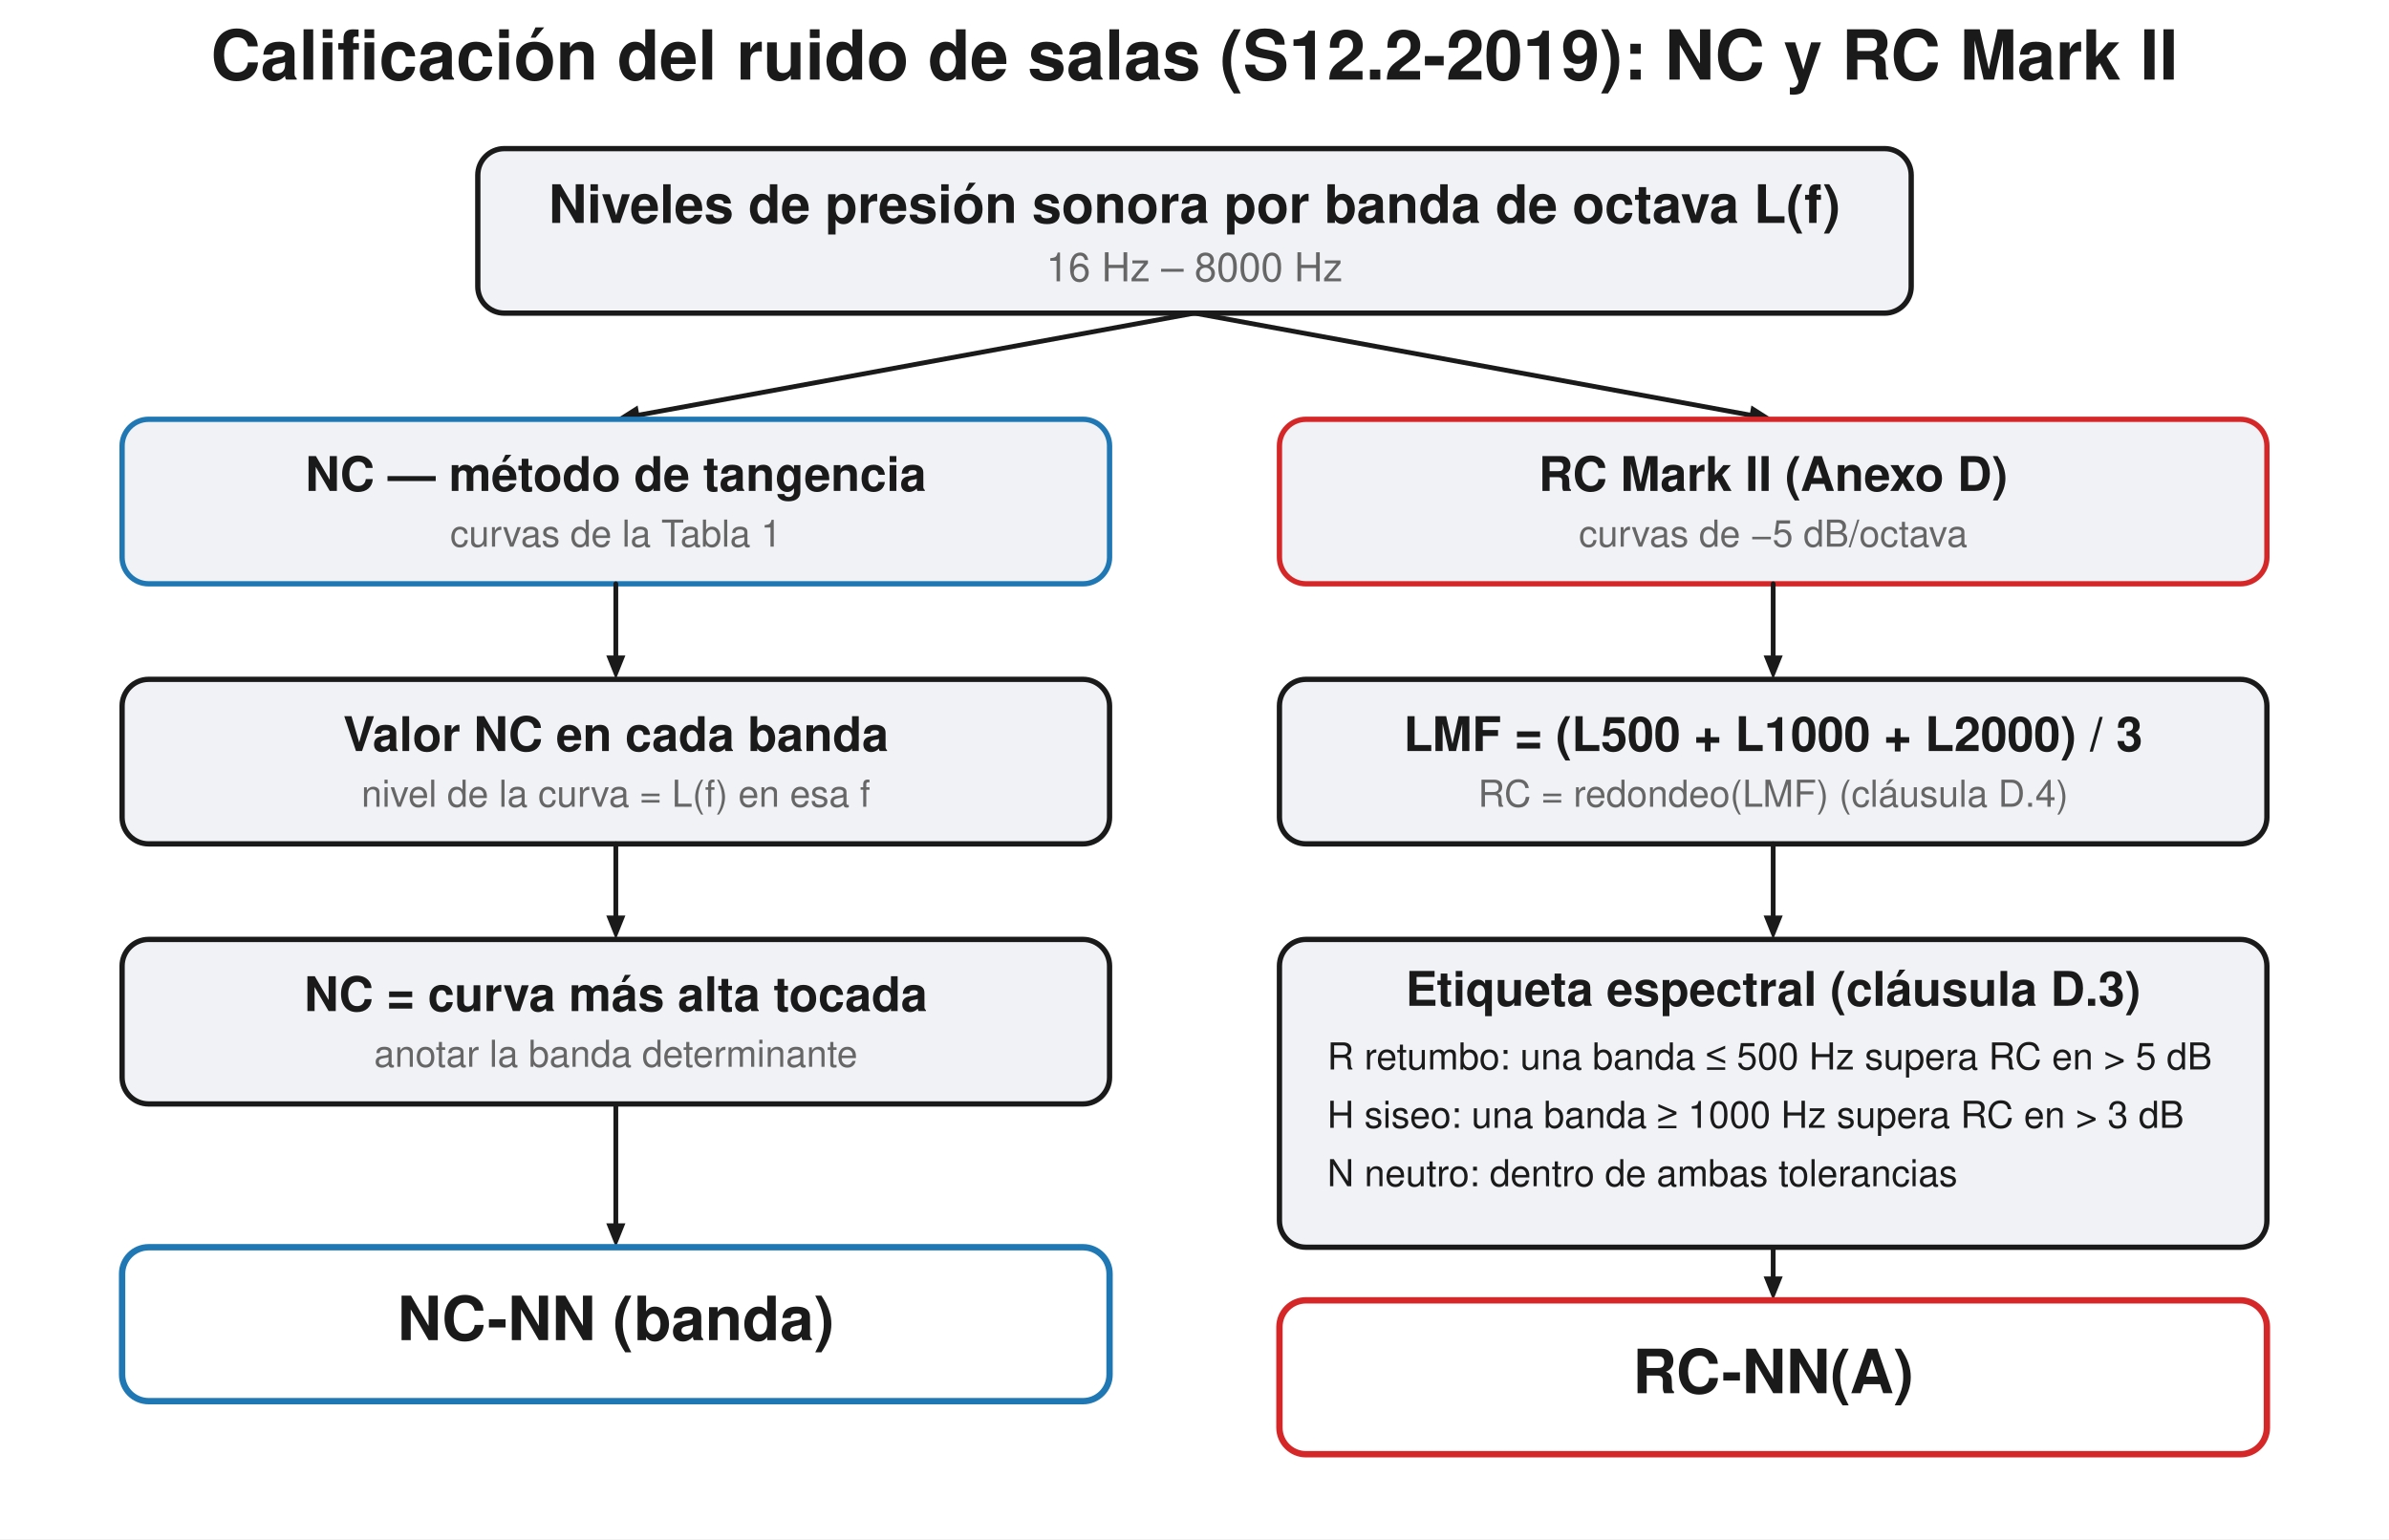
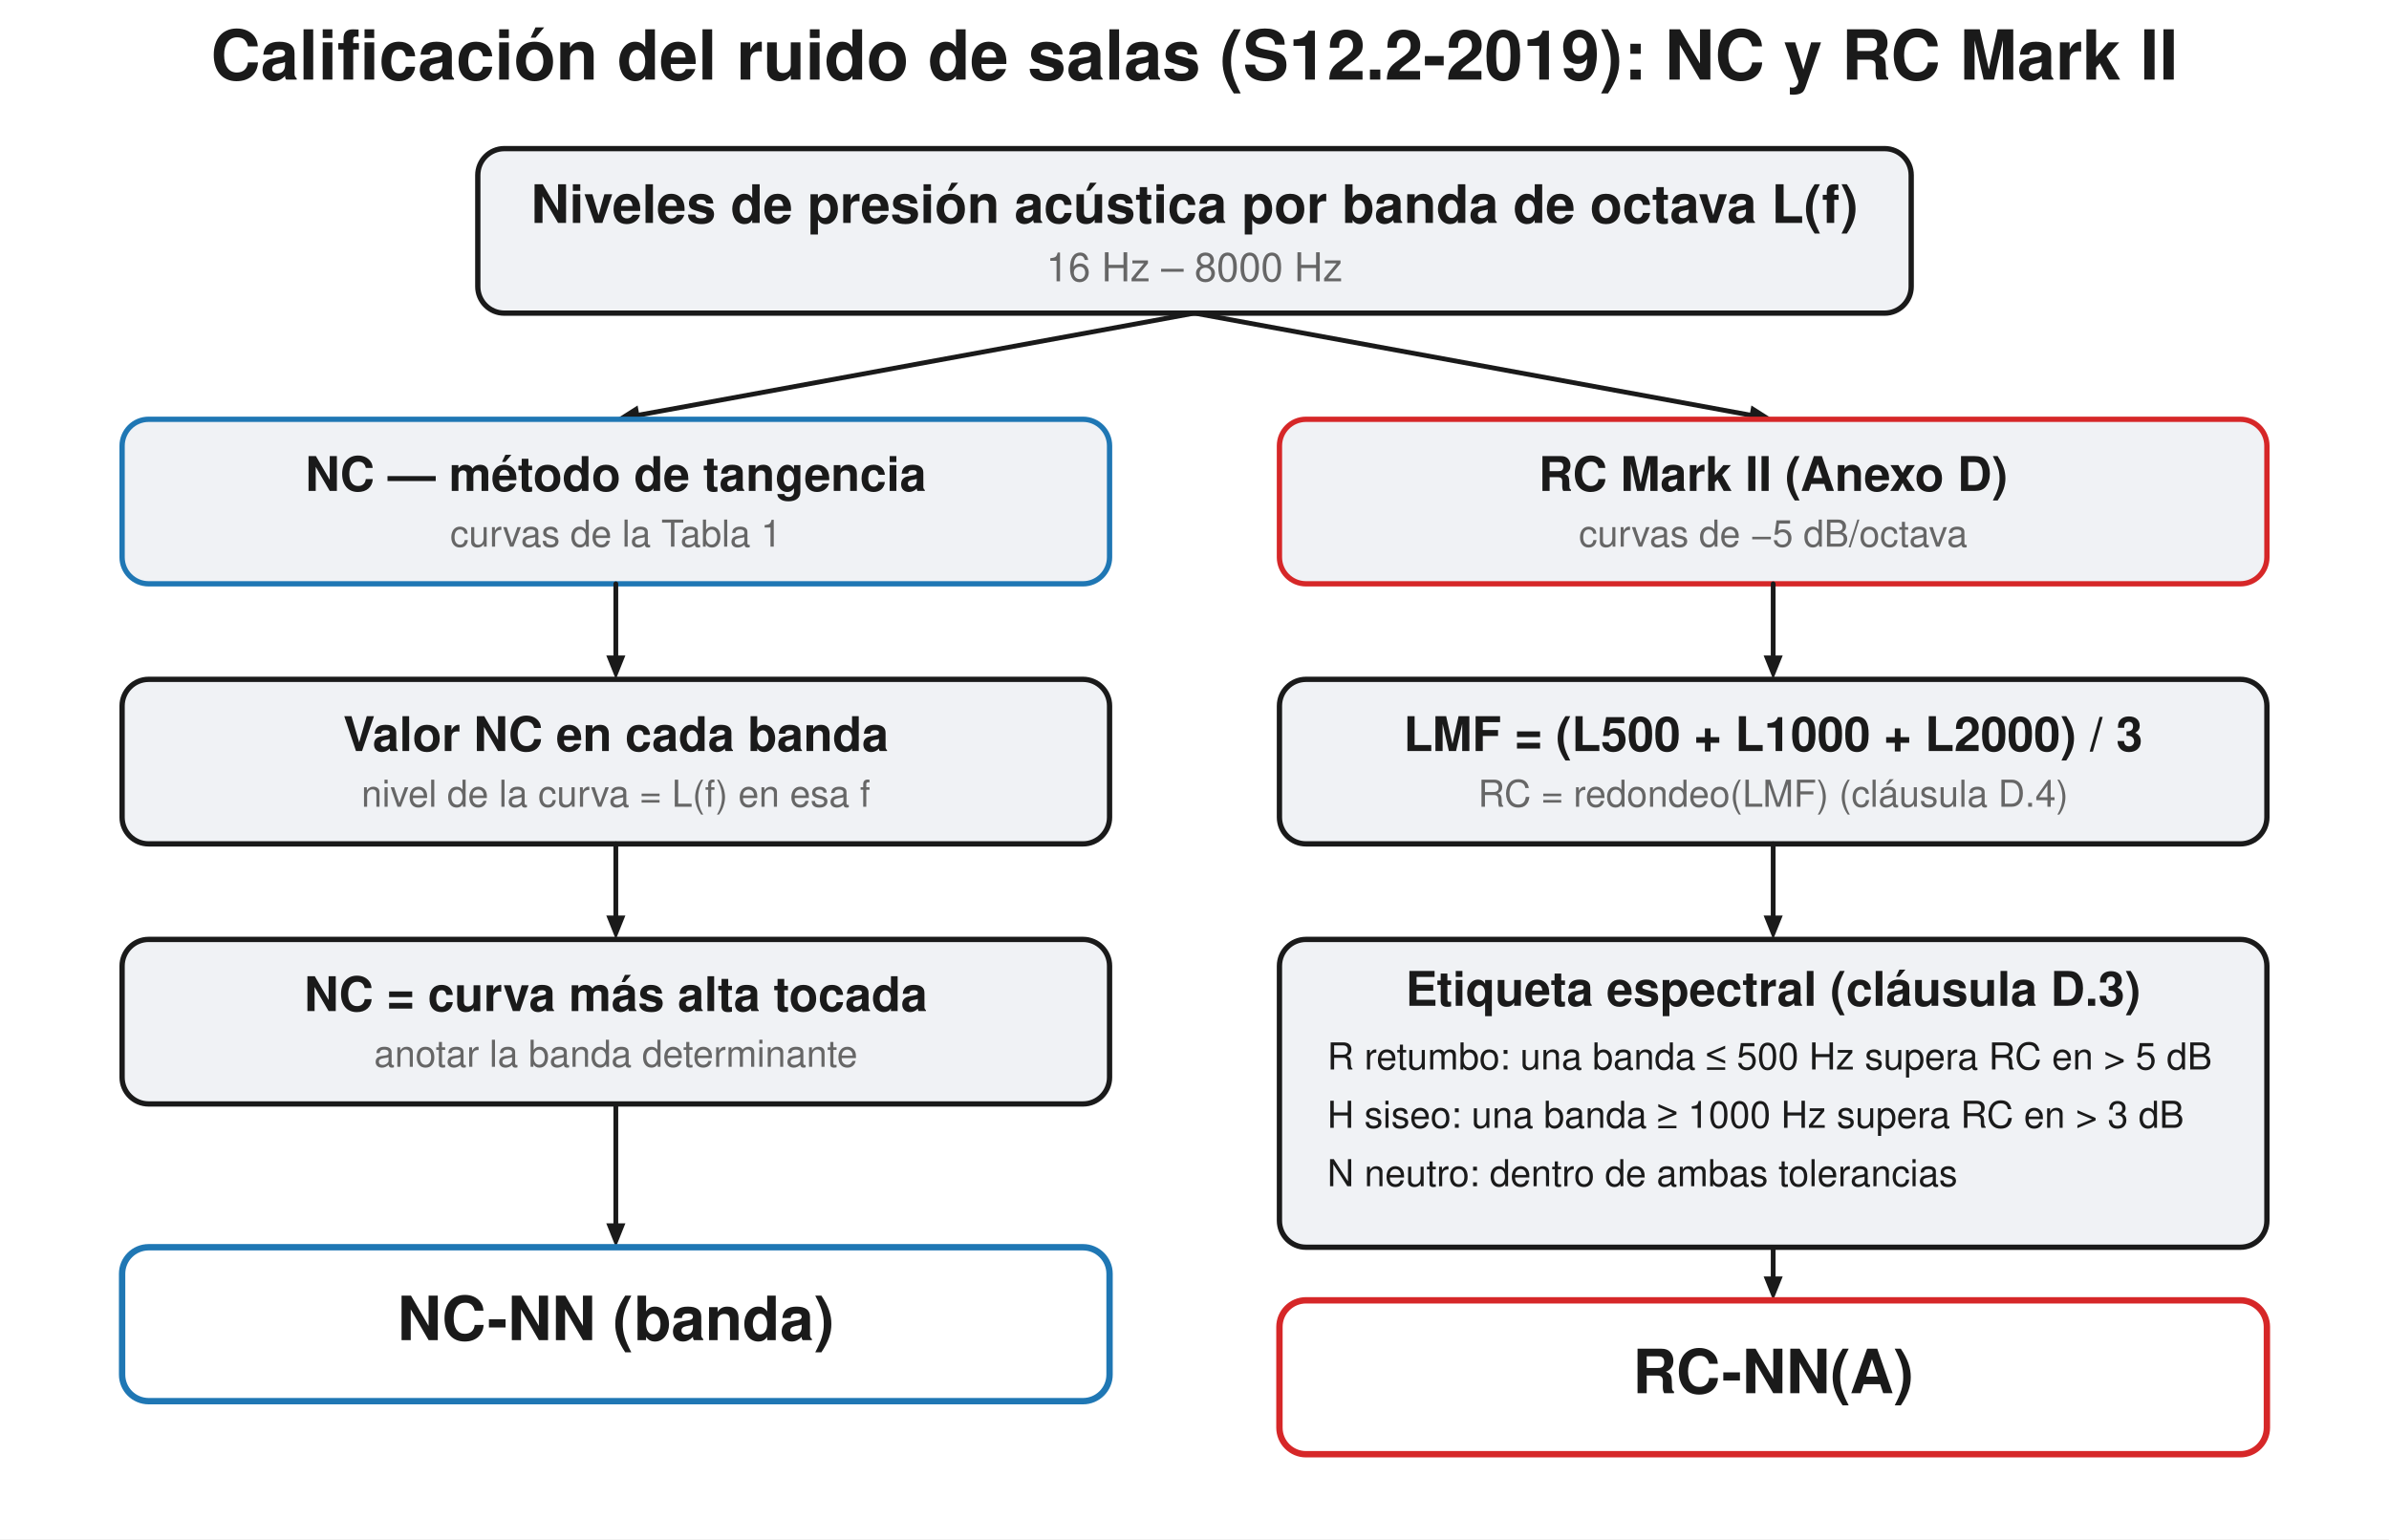
<svg xmlns="http://www.w3.org/2000/svg" width="900" height="580" viewBox="0 0 900 580">
  <rect width="900" height="580" fill="#ffffff" />
  <text x="450.0" y="30" font-family="Segoe UI, Helvetica, Arial, sans-serif" font-size="26" font-weight="600" fill="#1a1a1a" text-anchor="middle">Calificación del ruido de salas (S12.2-2019): NC y RC Mark II</text>
  <rect x="180.0" y="56" width="540.0" height="62.0" rx="10" fill="#f0f2f5" stroke="#1a1a1a" stroke-width="2" />
-   <text x="450.0" y="84" font-family="Segoe UI, Helvetica, Arial, sans-serif" font-size="20" fill="#1a1a1a" text-anchor="middle" font-weight="600">Niveles de presión sonora por banda de octava  L(f)</text>
+   <text x="450.0" y="84" font-family="Segoe UI, Helvetica, Arial, sans-serif" font-size="20" fill="#1a1a1a" text-anchor="middle" font-weight="600">Niveles de presión acústica por banda de octava  L(f)</text>
  <text x="450.0" y="106" font-family="Segoe UI, Helvetica, Arial, sans-serif" font-size="15" fill="#666666" text-anchor="middle">16 Hz – 8000 Hz</text>
  <line x1="450.0" y1="118" x2="240.852" y2="156.376" stroke="#1a1a1a" stroke-width="1.8" stroke-linecap="round" />
  <path d="M 232.0 158.0 L 240.2 152.8 L 241.5 159.9 Z" fill="#1a1a1a" stroke="none" stroke-width="1.5" stroke-linejoin="round" />
  <line x1="450.0" y1="118" x2="659.148" y2="156.376" stroke="#1a1a1a" stroke-width="1.8" stroke-linecap="round" />
  <path d="M 668.0 158.0 L 658.5 159.9 L 659.8 152.8 Z" fill="#1a1a1a" stroke="none" stroke-width="1.5" stroke-linejoin="round" />
  <rect x="46.0" y="158" width="372.0" height="62.0" rx="10" fill="#f0f2f5" stroke="#1f77b4" stroke-width="2" />
  <text x="232.0" y="185" font-family="Segoe UI, Helvetica, Arial, sans-serif" font-size="18" fill="#1a1a1a" text-anchor="middle" font-weight="600">NC — método de tangencia</text>
  <text x="232.0" y="206" font-family="Segoe UI, Helvetica, Arial, sans-serif" font-size="14" fill="#666666" text-anchor="middle">curvas de la Tabla 1</text>
  <rect x="46.0" y="256" width="372.0" height="62.0" rx="10" fill="#f0f2f5" stroke="#1a1a1a" stroke-width="2" />
  <text x="232.0" y="283" font-family="Segoe UI, Helvetica, Arial, sans-serif" font-size="18" fill="#1a1a1a" text-anchor="middle" font-weight="600">Valor NC en cada banda</text>
  <text x="232.0" y="304" font-family="Segoe UI, Helvetica, Arial, sans-serif" font-size="14" fill="#666666" text-anchor="middle">nivel de la curva = L(f) en esa f</text>
  <rect x="46.0" y="354" width="372.0" height="62.0" rx="10" fill="#f0f2f5" stroke="#1a1a1a" stroke-width="2" />
  <text x="232.0" y="381" font-family="Segoe UI, Helvetica, Arial, sans-serif" font-size="18" fill="#1a1a1a" text-anchor="middle" font-weight="600">NC = curva más alta tocada</text>
  <text x="232.0" y="402" font-family="Segoe UI, Helvetica, Arial, sans-serif" font-size="14" fill="#666666" text-anchor="middle">anotar la banda determinante</text>
  <line x1="232.0" y1="220" x2="232.0" y2="247.0" stroke="#1a1a1a" stroke-width="1.8" stroke-linecap="round" />
  <path d="M 232.0 256.0 L 228.4 247.0 L 235.6 247.0 Z" fill="#1a1a1a" stroke="none" stroke-width="1.5" stroke-linejoin="round" />
  <line x1="232.0" y1="318" x2="232.0" y2="345.0" stroke="#1a1a1a" stroke-width="1.8" stroke-linecap="round" />
  <path d="M 232.0 354.0 L 228.4 345.0 L 235.6 345.0 Z" fill="#1a1a1a" stroke="none" stroke-width="1.5" stroke-linejoin="round" />
  <line x1="232.0" y1="416" x2="232.0" y2="461.0" stroke="#1a1a1a" stroke-width="1.8" stroke-linecap="round" />
  <path d="M 232.0 470.0 L 228.4 461.0 L 235.6 461.0 Z" fill="#1a1a1a" stroke="none" stroke-width="1.5" stroke-linejoin="round" />
  <rect x="46.0" y="470" width="372.0" height="58" rx="10" fill="none" stroke="#1f77b4" stroke-width="2.4" />
  <text x="232.0" y="505" font-family="Segoe UI, Helvetica, Arial, sans-serif" font-size="23" fill="#1a1a1a" text-anchor="middle" font-weight="600">NC-NN (banda)</text>
  <rect x="482.0" y="158" width="372.0" height="62.0" rx="10" fill="#f0f2f5" stroke="#d62728" stroke-width="2" />
  <text x="668.0" y="185" font-family="Segoe UI, Helvetica, Arial, sans-serif" font-size="18" fill="#1a1a1a" text-anchor="middle" font-weight="600">RC Mark II  (Anexo D)</text>
  <text x="668.0" y="206" font-family="Segoe UI, Helvetica, Arial, sans-serif" font-size="14" fill="#666666" text-anchor="middle">curvas de −5 dB/octava</text>
  <rect x="482.0" y="256" width="372.0" height="62.0" rx="10" fill="#f0f2f5" stroke="#1a1a1a" stroke-width="2" />
  <text x="668.0" y="283" font-family="Segoe UI, Helvetica, Arial, sans-serif" font-size="18" fill="#1a1a1a" text-anchor="middle" font-weight="600">LMF = (L500 + L1000 + L2000) / 3</text>
  <text x="668.0" y="304" font-family="Segoe UI, Helvetica, Arial, sans-serif" font-size="14" fill="#666666" text-anchor="middle">RC = redondeo(LMF)   (cláusula D.4)</text>
  <line x1="668.0" y1="220" x2="668.0" y2="247.0" stroke="#1a1a1a" stroke-width="1.8" stroke-linecap="round" />
  <path d="M 668.0 256.0 L 664.4 247.0 L 671.6 247.0 Z" fill="#1a1a1a" stroke="none" stroke-width="1.5" stroke-linejoin="round" />
  <line x1="668.0" y1="318" x2="668.0" y2="345.0" stroke="#1a1a1a" stroke-width="1.8" stroke-linecap="round" />
  <path d="M 668.0 354.0 L 664.4 345.0 L 671.6 345.0 Z" fill="#1a1a1a" stroke="none" stroke-width="1.5" stroke-linejoin="round" />
  <rect x="482.0" y="354" width="372.0" height="116" rx="10" fill="#f0f2f5" stroke="#1a1a1a" stroke-width="2" />
  <text x="668.0" y="379" font-family="Segoe UI, Helvetica, Arial, sans-serif" font-size="18" fill="#1a1a1a" text-anchor="middle" font-weight="600">Etiqueta espectral  (cláusula D.3)</text>
  <text x="500.0" y="403" font-family="Segoe UI, Helvetica, Arial, sans-serif" font-size="14" fill="#1a1a1a" text-anchor="start">R  retumbo: una banda ≤ 500 Hz supera RC en &gt; 5 dB</text>
  <text x="500.0" y="425" font-family="Segoe UI, Helvetica, Arial, sans-serif" font-size="14" fill="#1a1a1a" text-anchor="start">H  siseo: una banda ≥ 1000 Hz supera RC en &gt; 3 dB</text>
  <text x="500.0" y="447" font-family="Segoe UI, Helvetica, Arial, sans-serif" font-size="14" fill="#1a1a1a" text-anchor="start">N  neutro: dentro de ambas tolerancias</text>
  <line x1="668.0" y1="470" x2="668.0" y2="481.0" stroke="#1a1a1a" stroke-width="1.8" stroke-linecap="round" />
  <path d="M 668.0 490.0 L 664.4 481.0 L 671.6 481.0 Z" fill="#1a1a1a" stroke="none" stroke-width="1.5" stroke-linejoin="round" />
  <rect x="482.0" y="490" width="372.0" height="58" rx="10" fill="none" stroke="#d62728" stroke-width="2.4" />
  <text x="668.0" y="525" font-family="Segoe UI, Helvetica, Arial, sans-serif" font-size="23" fill="#1a1a1a" text-anchor="middle" font-weight="600">RC-NN(A)</text>
</svg>
